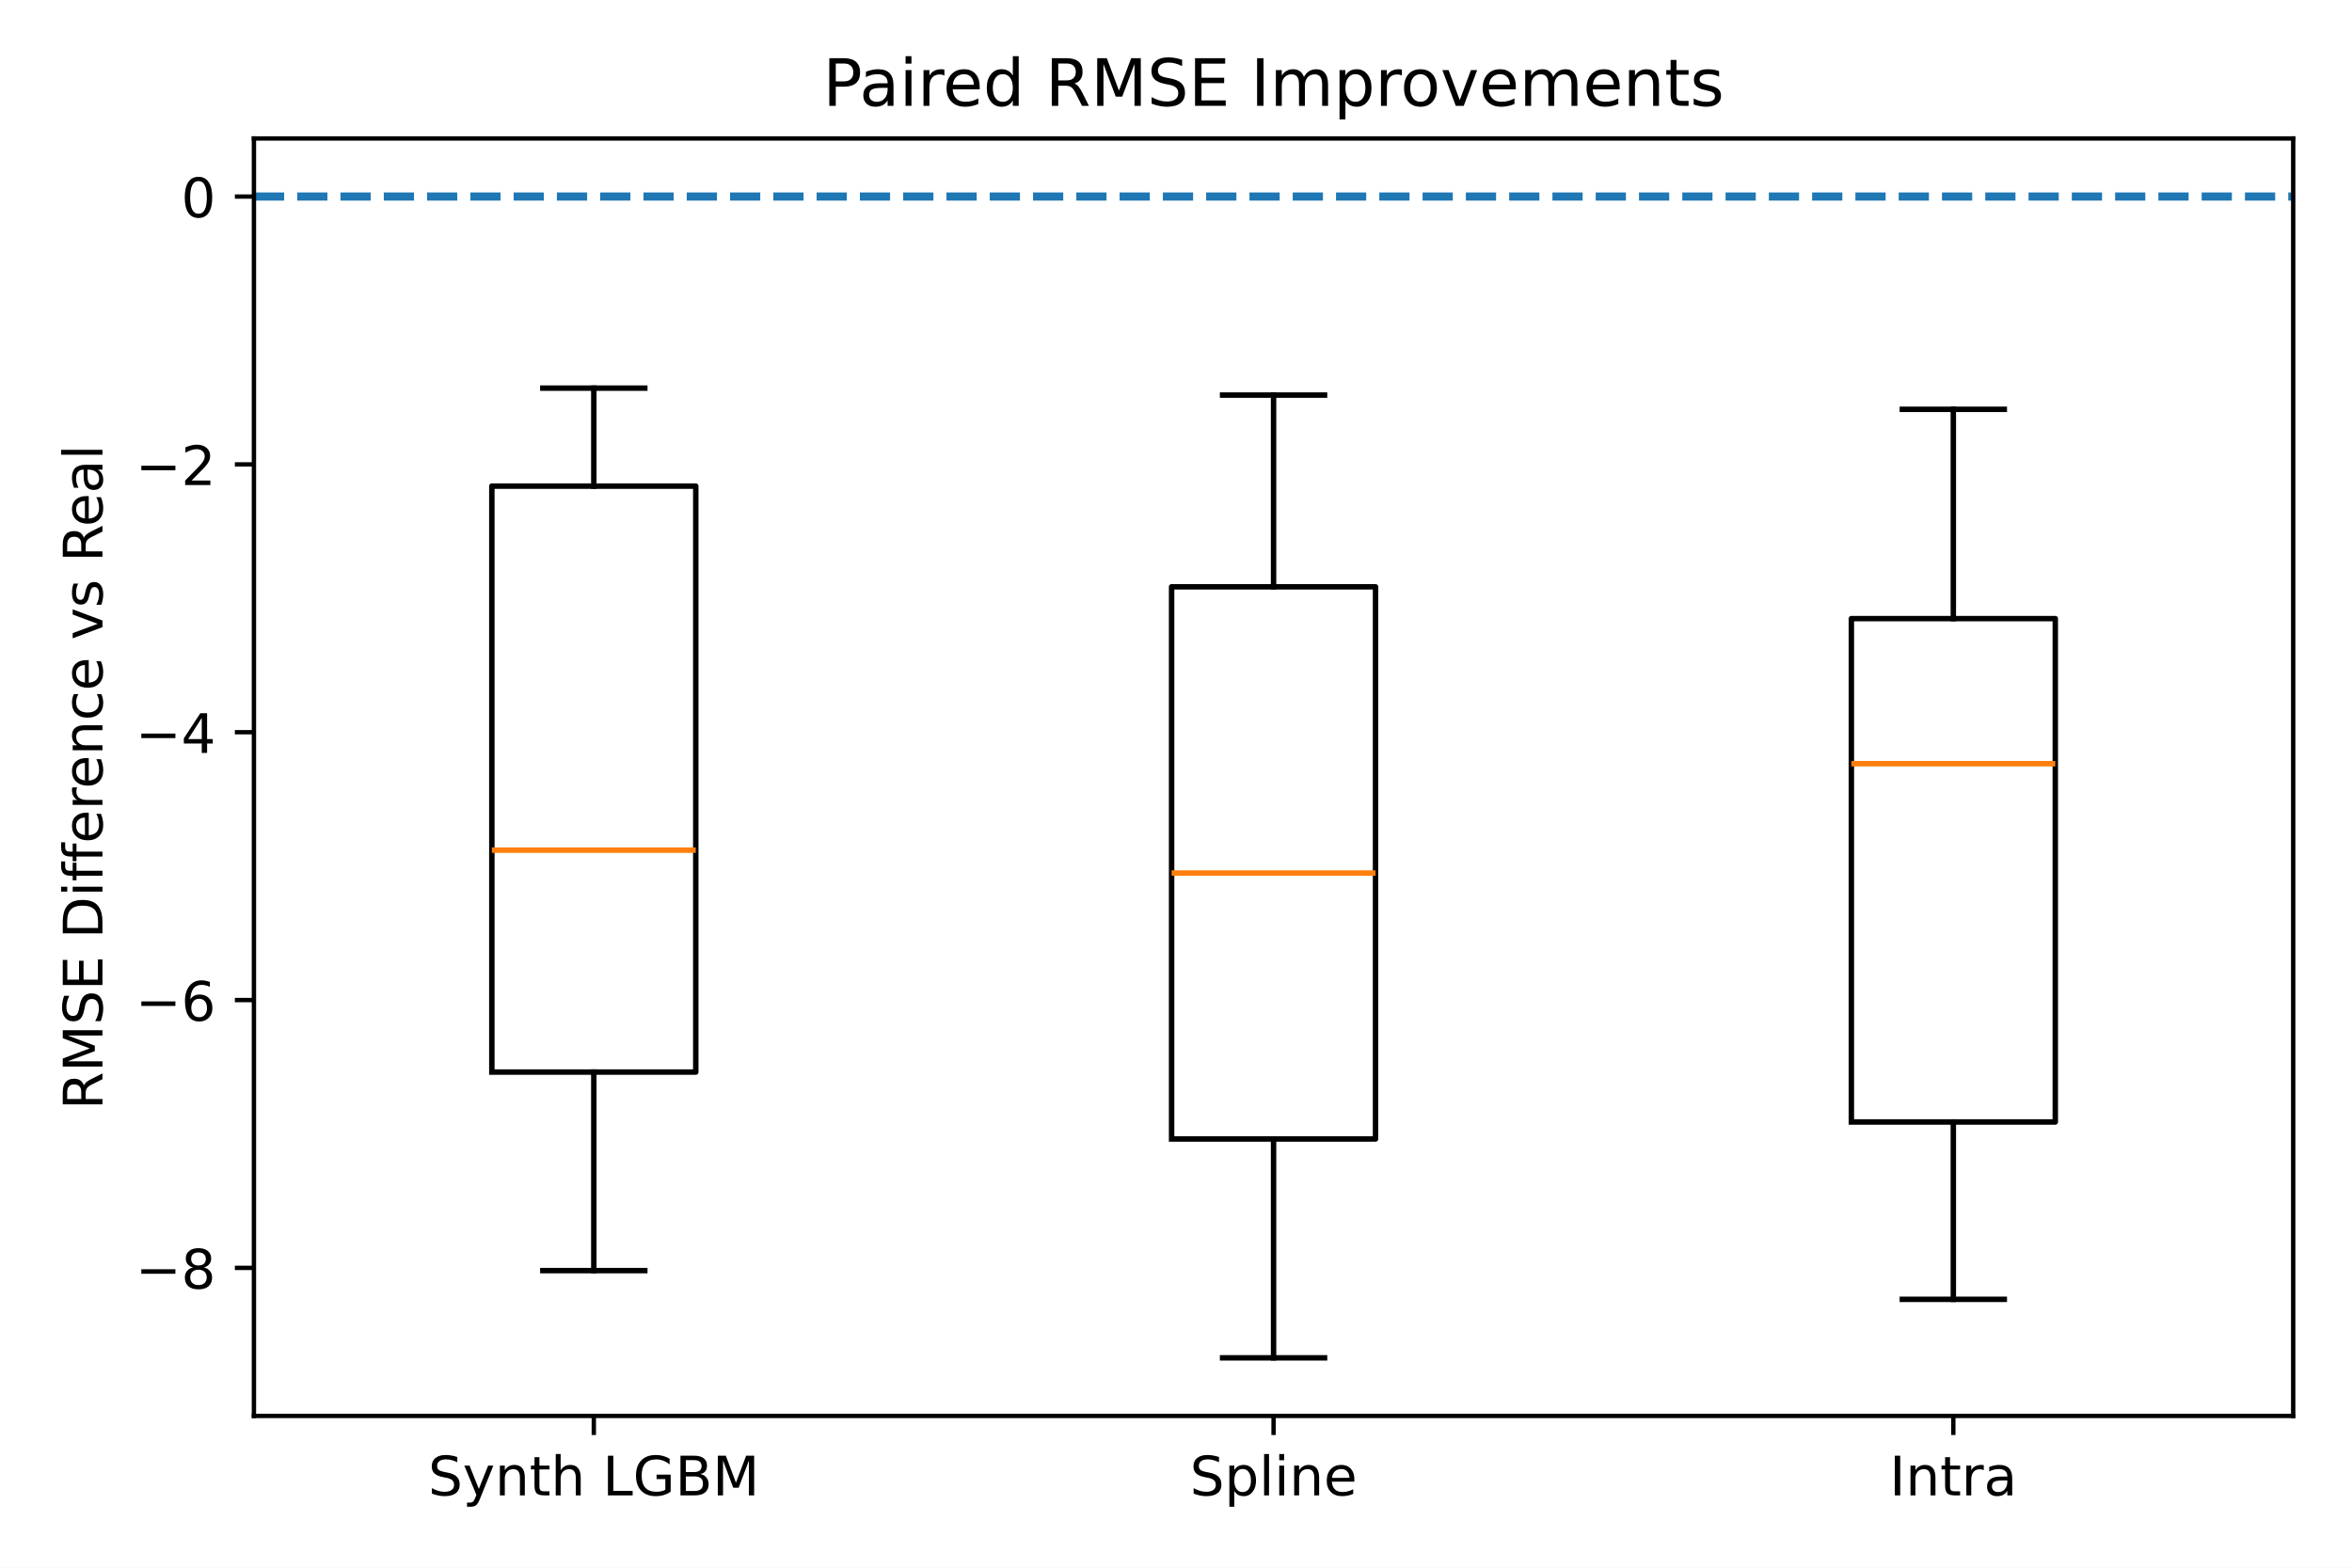
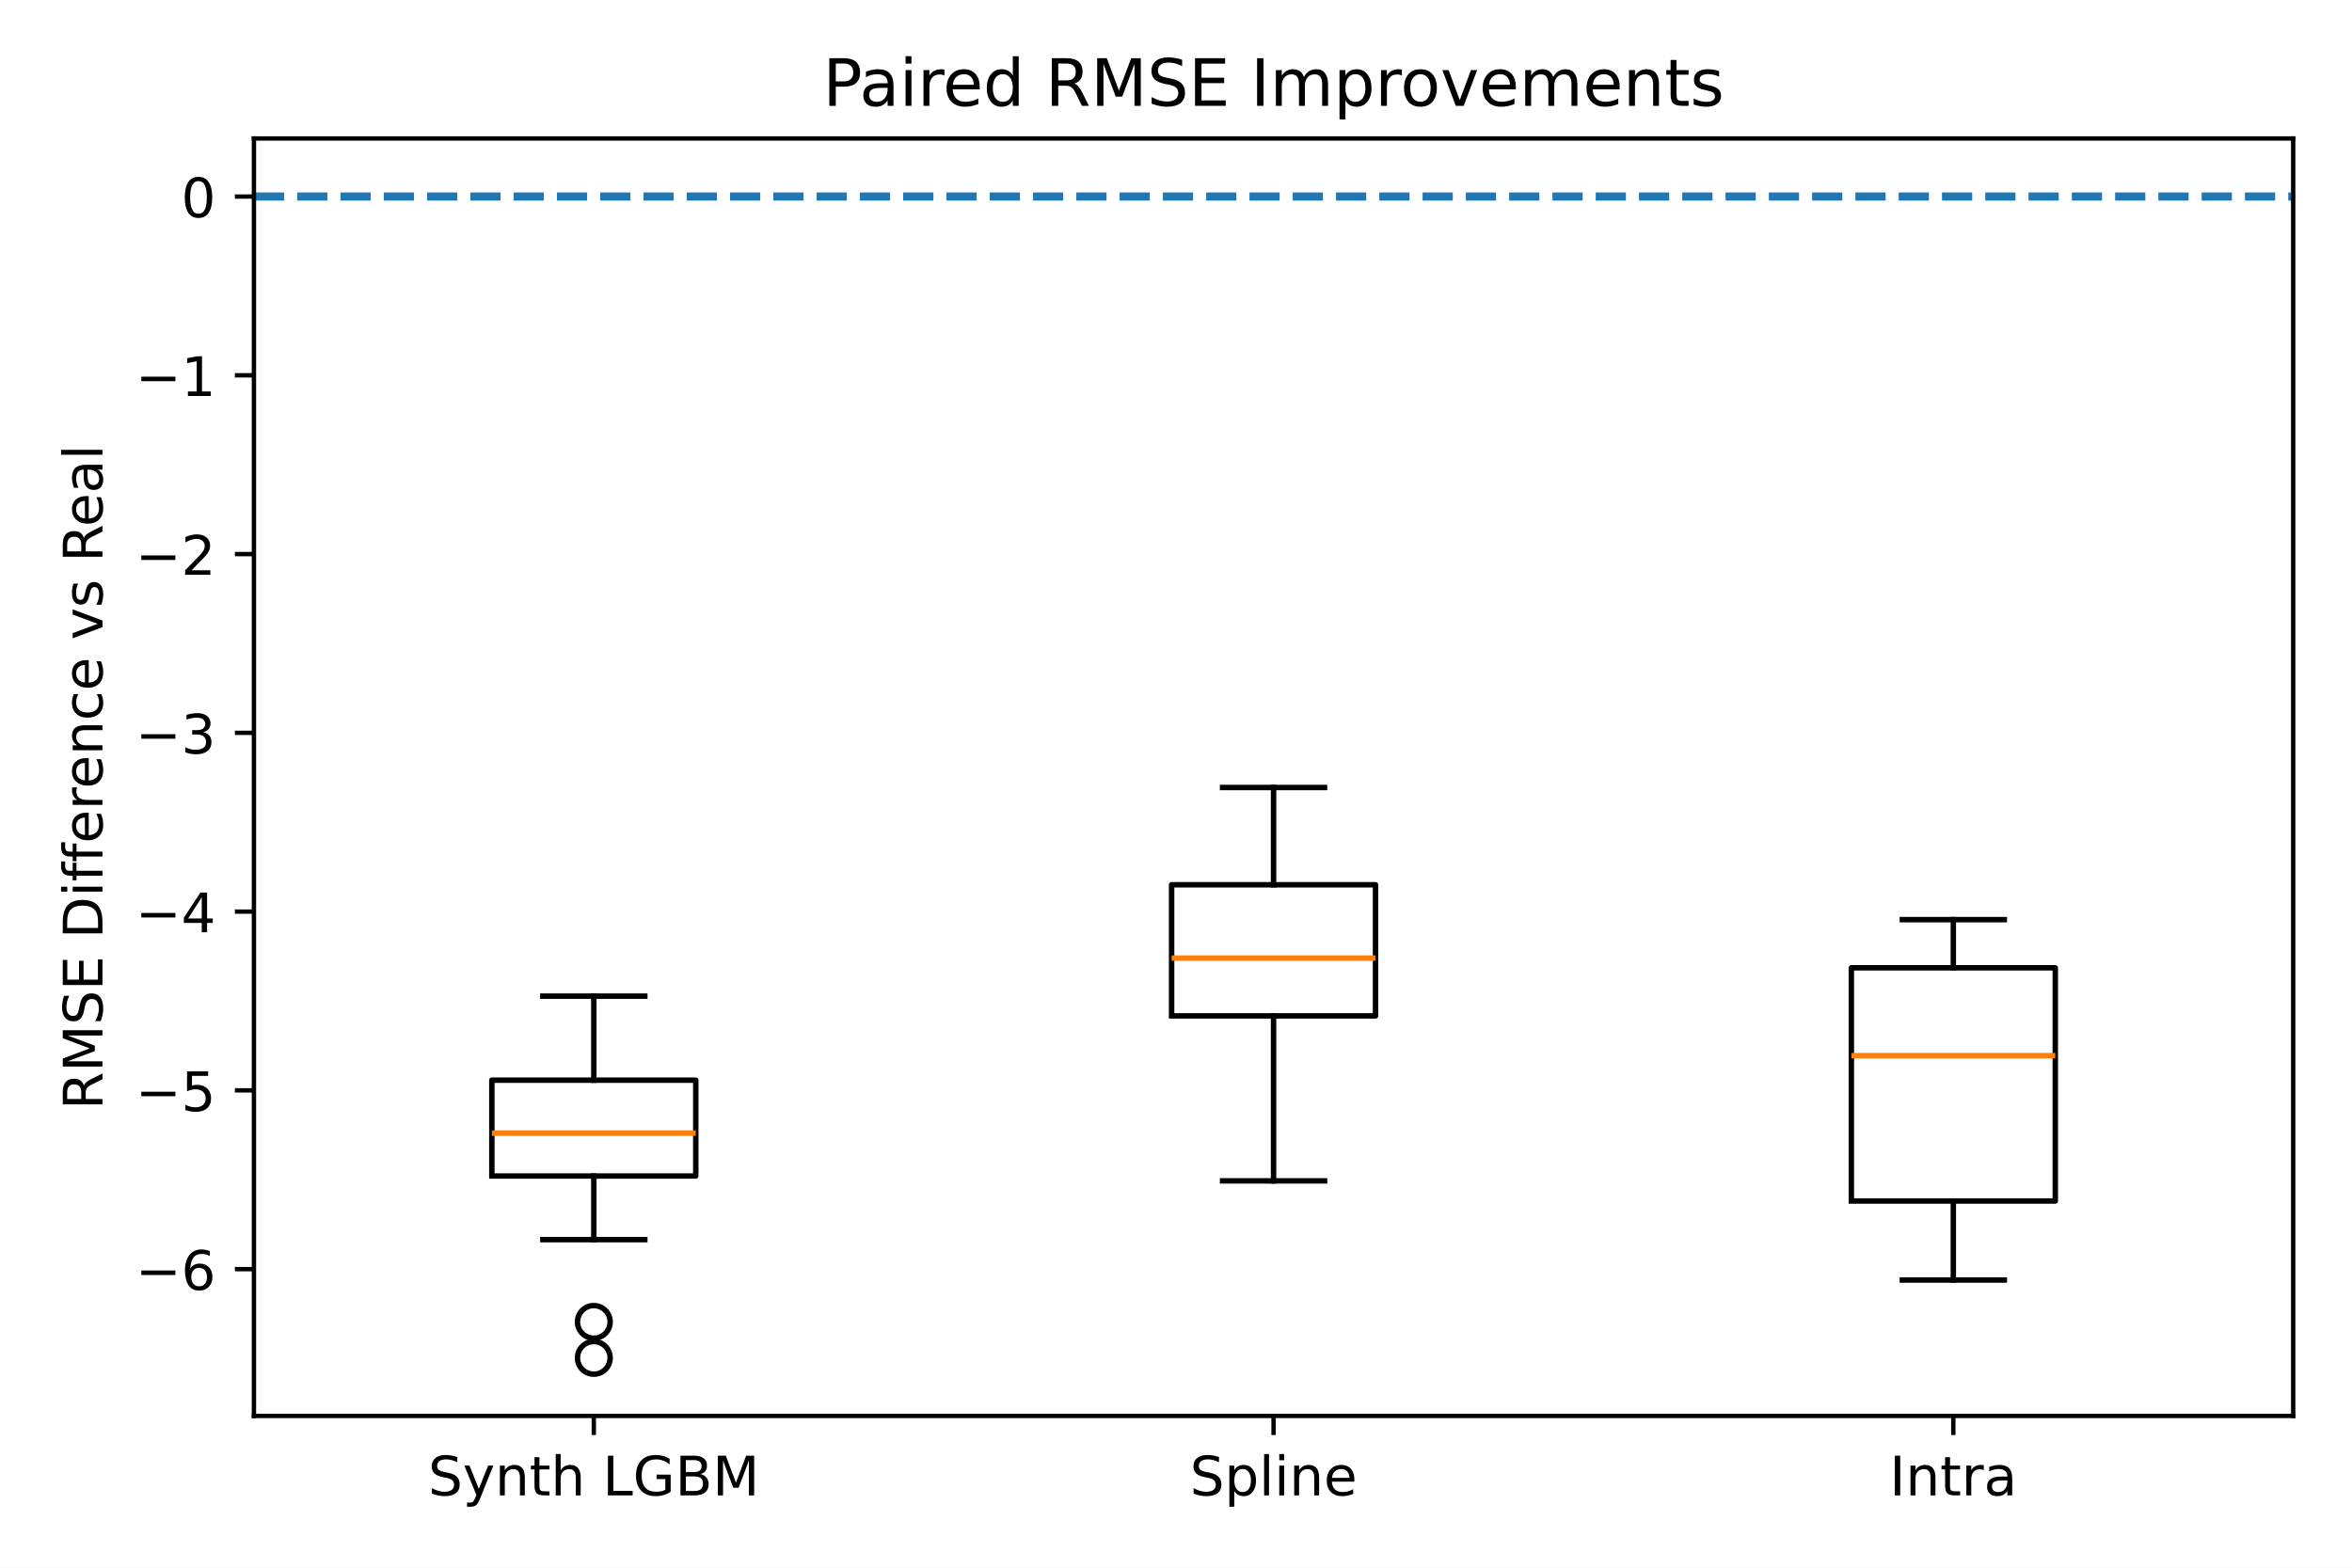
<svg xmlns="http://www.w3.org/2000/svg" xmlns:xlink="http://www.w3.org/1999/xlink" width="432pt" height="288pt" viewBox="0 0 432 288" version="1.1">
  <defs>
    <style type="text/css">*{stroke-linejoin: round; stroke-linecap: butt}</style>
  </defs>
  <g id="figure_1">
    <g id="patch_1">
      <path d="M 0 288  L 432 288  L 432 0  L 0 0  z " style="fill: #ffffff" />
    </g>
    <g id="axes_1">
      <g id="patch_2">
        <path d="M 46.64 260.12  L 421.2 260.12  L 421.2 25.44  L 46.64 25.44  z " style="fill: #ffffff" />
      </g>
      <g id="matplotlib.axis_1">
        <g id="xtick_1">
          <g id="line2d_1">
            <defs>
-               <path id="m80ff9feb3c" d="M 0 0  L 0 3.5  " style="stroke: #000000; stroke-width: 0.8" />
+               <path id="m3d4f09641b" d="M 0 0  L 0 3.5  " style="stroke: #000000; stroke-width: 0.8" />
            </defs>
            <g>
-               <use xlink:href="#m80ff9feb3c" x="109.067" y="260.12" style="stroke: #000000; stroke-width: 0.8" />
+               <use xlink:href="#m3d4f09641b" x="109.067" y="260.12" style="stroke: #000000; stroke-width: 0.8" />
            </g>
          </g>
          <g id="text_1">
            <g transform="translate(78.64167 274.7184) scale(0.1 -0.1)">
              <defs>
                <path id="DejaVuSans-53" d="M 3425 4513  L 3425 3897  Q 3066 4069 2747 4153  Q 2428 4238 2131 4238  Q 1616 4238 1336 4038  Q 1056 3838 1056 3469  Q 1056 3159 1242 3001  Q 1428 2844 1947 2747  L 2328 2669  Q 3034 2534 3370 2195  Q 3706 1856 3706 1288  Q 3706 609 3251 259  Q 2797 -91 1919 -91  Q 1588 -91 1214 -16  Q 841 59 441 206  L 441 856  Q 825 641 1194 531  Q 1563 422 1919 422  Q 2459 422 2753 634  Q 3047 847 3047 1241  Q 3047 1584 2836 1778  Q 2625 1972 2144 2069  L 1759 2144  Q 1053 2284 737 2584  Q 422 2884 422 3419  Q 422 4038 858 4394  Q 1294 4750 2059 4750  Q 2388 4750 2728 4690  Q 3069 4631 3425 4513  z " transform="scale(0.015625)" />
                <path id="DejaVuSans-79" d="M 2059 -325  Q 1816 -950 1584 -1140  Q 1353 -1331 966 -1331  L 506 -1331  L 506 -850  L 844 -850  Q 1081 -850 1212 -737  Q 1344 -625 1503 -206  L 1606 56  L 191 3500  L 800 3500  L 1894 763  L 2988 3500  L 3597 3500  L 2059 -325  z " transform="scale(0.015625)" />
                <path id="DejaVuSans-6e" d="M 3513 2113  L 3513 0  L 2938 0  L 2938 2094  Q 2938 2591 2744 2837  Q 2550 3084 2163 3084  Q 1697 3084 1428 2787  Q 1159 2491 1159 1978  L 1159 0  L 581 0  L 581 3500  L 1159 3500  L 1159 2956  Q 1366 3272 1645 3428  Q 1925 3584 2291 3584  Q 2894 3584 3203 3211  Q 3513 2838 3513 2113  z " transform="scale(0.015625)" />
                <path id="DejaVuSans-74" d="M 1172 4494  L 1172 3500  L 2356 3500  L 2356 3053  L 1172 3053  L 1172 1153  Q 1172 725 1289 603  Q 1406 481 1766 481  L 2356 481  L 2356 0  L 1766 0  Q 1100 0 847 248  Q 594 497 594 1153  L 594 3053  L 172 3053  L 172 3500  L 594 3500  L 594 4494  L 1172 4494  z " transform="scale(0.015625)" />
                <path id="DejaVuSans-68" d="M 3513 2113  L 3513 0  L 2938 0  L 2938 2094  Q 2938 2591 2744 2837  Q 2550 3084 2163 3084  Q 1697 3084 1428 2787  Q 1159 2491 1159 1978  L 1159 0  L 581 0  L 581 4863  L 1159 4863  L 1159 2956  Q 1366 3272 1645 3428  Q 1925 3584 2291 3584  Q 2894 3584 3203 3211  Q 3513 2838 3513 2113  z " transform="scale(0.015625)" />
                <path id="DejaVuSans-20" transform="scale(0.015625)" />
                <path id="DejaVuSans-4c" d="M 628 4666  L 1259 4666  L 1259 531  L 3531 531  L 3531 0  L 628 0  L 628 4666  z " transform="scale(0.015625)" />
                <path id="DejaVuSans-47" d="M 3809 666  L 3809 1919  L 2778 1919  L 2778 2438  L 4434 2438  L 4434 434  Q 4069 175 3628 42  Q 3188 -91 2688 -91  Q 1594 -91 976 548  Q 359 1188 359 2328  Q 359 3472 976 4111  Q 1594 4750 2688 4750  Q 3144 4750 3555 4637  Q 3966 4525 4313 4306  L 4313 3634  Q 3963 3931 3569 4081  Q 3175 4231 2741 4231  Q 1884 4231 1454 3753  Q 1025 3275 1025 2328  Q 1025 1384 1454 906  Q 1884 428 2741 428  Q 3075 428 3337 486  Q 3600 544 3809 666  z " transform="scale(0.015625)" />
                <path id="DejaVuSans-42" d="M 1259 2228  L 1259 519  L 2272 519  Q 2781 519 3026 730  Q 3272 941 3272 1375  Q 3272 1813 3026 2020  Q 2781 2228 2272 2228  L 1259 2228  z M 1259 4147  L 1259 2741  L 2194 2741  Q 2656 2741 2882 2914  Q 3109 3088 3109 3444  Q 3109 3797 2882 3972  Q 2656 4147 2194 4147  L 1259 4147  z M 628 4666  L 2241 4666  Q 2963 4666 3353 4366  Q 3744 4066 3744 3513  Q 3744 3084 3544 2831  Q 3344 2578 2956 2516  Q 3422 2416 3680 2098  Q 3938 1781 3938 1306  Q 3938 681 3513 340  Q 3088 0 2303 0  L 628 0  L 628 4666  z " transform="scale(0.015625)" />
                <path id="DejaVuSans-4d" d="M 628 4666  L 1569 4666  L 2759 1491  L 3956 4666  L 4897 4666  L 4897 0  L 4281 0  L 4281 4097  L 3078 897  L 2444 897  L 1241 4097  L 1241 0  L 628 0  L 628 4666  z " transform="scale(0.015625)" />
              </defs>
              <use xlink:href="#DejaVuSans-53" />
              <use xlink:href="#DejaVuSans-79" transform="translate(63.47656 0)" />
              <use xlink:href="#DejaVuSans-6e" transform="translate(122.6562 0)" />
              <use xlink:href="#DejaVuSans-74" transform="translate(186.0352 0)" />
              <use xlink:href="#DejaVuSans-68" transform="translate(225.2441 0)" />
              <use xlink:href="#DejaVuSans-20" transform="translate(288.623 0)" />
              <use xlink:href="#DejaVuSans-4c" transform="translate(320.4102 0)" />
              <use xlink:href="#DejaVuSans-47" transform="translate(376.123 0)" />
              <use xlink:href="#DejaVuSans-42" transform="translate(453.6133 0)" />
              <use xlink:href="#DejaVuSans-4d" transform="translate(522.2168 0)" />
            </g>
          </g>
        </g>
        <g id="xtick_2">
          <g id="line2d_2">
            <g>
-               <use xlink:href="#m80ff9feb3c" x="233.92" y="260.12" style="stroke: #000000; stroke-width: 0.8" />
+               <use xlink:href="#m3d4f09641b" x="233.92" y="260.12" style="stroke: #000000; stroke-width: 0.8" />
            </g>
          </g>
          <g id="text_2">
            <g transform="translate(218.5481 274.7184) scale(0.1 -0.1)">
              <defs>
                <path id="DejaVuSans-70" d="M 1159 525  L 1159 -1331  L 581 -1331  L 581 3500  L 1159 3500  L 1159 2969  Q 1341 3281 1617 3432  Q 1894 3584 2278 3584  Q 2916 3584 3314 3078  Q 3713 2572 3713 1747  Q 3713 922 3314 415  Q 2916 -91 2278 -91  Q 1894 -91 1617 61  Q 1341 213 1159 525  z M 3116 1747  Q 3116 2381 2855 2742  Q 2594 3103 2138 3103  Q 1681 3103 1420 2742  Q 1159 2381 1159 1747  Q 1159 1113 1420 752  Q 1681 391 2138 391  Q 2594 391 2855 752  Q 3116 1113 3116 1747  z " transform="scale(0.015625)" />
                <path id="DejaVuSans-6c" d="M 603 4863  L 1178 4863  L 1178 0  L 603 0  L 603 4863  z " transform="scale(0.015625)" />
                <path id="DejaVuSans-69" d="M 603 3500  L 1178 3500  L 1178 0  L 603 0  L 603 3500  z M 603 4863  L 1178 4863  L 1178 4134  L 603 4134  L 603 4863  z " transform="scale(0.015625)" />
                <path id="DejaVuSans-65" d="M 3597 1894  L 3597 1613  L 953 1613  Q 991 1019 1311 708  Q 1631 397 2203 397  Q 2534 397 2845 478  Q 3156 559 3463 722  L 3463 178  Q 3153 47 2828 -22  Q 2503 -91 2169 -91  Q 1331 -91 842 396  Q 353 884 353 1716  Q 353 2575 817 3079  Q 1281 3584 2069 3584  Q 2775 3584 3186 3129  Q 3597 2675 3597 1894  z M 3022 2063  Q 3016 2534 2758 2815  Q 2500 3097 2075 3097  Q 1594 3097 1305 2825  Q 1016 2553 972 2059  L 3022 2063  z " transform="scale(0.015625)" />
              </defs>
              <use xlink:href="#DejaVuSans-53" />
              <use xlink:href="#DejaVuSans-70" transform="translate(63.47656 0)" />
              <use xlink:href="#DejaVuSans-6c" transform="translate(126.9531 0)" />
              <use xlink:href="#DejaVuSans-69" transform="translate(154.7363 0)" />
              <use xlink:href="#DejaVuSans-6e" transform="translate(182.5195 0)" />
              <use xlink:href="#DejaVuSans-65" transform="translate(245.8984 0)" />
            </g>
          </g>
        </g>
        <g id="xtick_3">
          <g id="line2d_3">
            <g>
-               <use xlink:href="#m80ff9feb3c" x="358.773" y="260.12" style="stroke: #000000; stroke-width: 0.8" />
+               <use xlink:href="#m3d4f09641b" x="358.773" y="260.12" style="stroke: #000000; stroke-width: 0.8" />
            </g>
          </g>
          <g id="text_3">
            <g transform="translate(347.0499 274.7184) scale(0.1 -0.1)">
              <defs>
                <path id="DejaVuSans-49" d="M 628 4666  L 1259 4666  L 1259 0  L 628 0  L 628 4666  z " transform="scale(0.015625)" />
                <path id="DejaVuSans-72" d="M 2631 2963  Q 2534 3019 2420 3045  Q 2306 3072 2169 3072  Q 1681 3072 1420 2755  Q 1159 2438 1159 1844  L 1159 0  L 581 0  L 581 3500  L 1159 3500  L 1159 2956  Q 1341 3275 1631 3429  Q 1922 3584 2338 3584  Q 2397 3584 2469 3576  Q 2541 3569 2628 3553  L 2631 2963  z " transform="scale(0.015625)" />
                <path id="DejaVuSans-61" d="M 2194 1759  Q 1497 1759 1228 1600  Q 959 1441 959 1056  Q 959 750 1161 570  Q 1363 391 1709 391  Q 2188 391 2477 730  Q 2766 1069 2766 1631  L 2766 1759  L 2194 1759  z M 3341 1997  L 3341 0  L 2766 0  L 2766 531  Q 2569 213 2275 61  Q 1981 -91 1556 -91  Q 1019 -91 701 211  Q 384 513 384 1019  Q 384 1609 779 1909  Q 1175 2209 1959 2209  L 2766 2209  L 2766 2266  Q 2766 2663 2505 2880  Q 2244 3097 1772 3097  Q 1472 3097 1187 3025  Q 903 2953 641 2809  L 641 3341  Q 956 3463 1253 3523  Q 1550 3584 1831 3584  Q 2591 3584 2966 3190  Q 3341 2797 3341 1997  z " transform="scale(0.015625)" />
              </defs>
              <use xlink:href="#DejaVuSans-49" />
              <use xlink:href="#DejaVuSans-6e" transform="translate(29.49219 0)" />
              <use xlink:href="#DejaVuSans-74" transform="translate(92.87109 0)" />
              <use xlink:href="#DejaVuSans-72" transform="translate(132.0801 0)" />
              <use xlink:href="#DejaVuSans-61" transform="translate(173.1934 0)" />
            </g>
          </g>
        </g>
      </g>
      <g id="matplotlib.axis_2">
        <g id="ytick_1">
          <g id="line2d_4">
            <defs>
-               <path id="m9ca8ed4f38" d="M 0 0  L -3.5 0  " style="stroke: #000000; stroke-width: 0.8" />
+               <path id="mfa5d680ba8" d="M 0 0  L -3.5 0  " style="stroke: #000000; stroke-width: 0.8" />
            </defs>
            <g>
-               <use xlink:href="#m9ca8ed4f38" x="46.64" y="232.925" style="stroke: #000000; stroke-width: 0.8" />
+               <use xlink:href="#mfa5d680ba8" x="46.64" y="233.153" style="stroke: #000000; stroke-width: 0.8" />
            </g>
          </g>
          <g id="text_4">
-             <g transform="translate(24.89781 236.7239) scale(0.1 -0.1)">
+             <g transform="translate(24.89781 236.9521) scale(0.1 -0.1)">
              <defs>
                <path id="DejaVuSans-2212" d="M 678 2272  L 4684 2272  L 4684 1741  L 678 1741  L 678 2272  z " transform="scale(0.015625)" />
-                 <path id="DejaVuSans-38" d="M 2034 2216  Q 1584 2216 1326 1975  Q 1069 1734 1069 1313  Q 1069 891 1326 650  Q 1584 409 2034 409  Q 2484 409 2743 651  Q 3003 894 3003 1313  Q 3003 1734 2745 1975  Q 2488 2216 2034 2216  z M 1403 2484  Q 997 2584 770 2862  Q 544 3141 544 3541  Q 544 4100 942 4425  Q 1341 4750 2034 4750  Q 2731 4750 3128 4425  Q 3525 4100 3525 3541  Q 3525 3141 3298 2862  Q 3072 2584 2669 2484  Q 3125 2378 3379 2068  Q 3634 1759 3634 1313  Q 3634 634 3220 271  Q 2806 -91 2034 -91  Q 1263 -91 848 271  Q 434 634 434 1313  Q 434 1759 690 2068  Q 947 2378 1403 2484  z M 1172 3481  Q 1172 3119 1398 2916  Q 1625 2713 2034 2713  Q 2441 2713 2670 2916  Q 2900 3119 2900 3481  Q 2900 3844 2670 4047  Q 2441 4250 2034 4250  Q 1625 4250 1398 4047  Q 1172 3844 1172 3481  z " transform="scale(0.015625)" />
-               </defs>
-               <use xlink:href="#DejaVuSans-2212" />
-               <use xlink:href="#DejaVuSans-38" transform="translate(83.78906 0)" />
+                 <path id="DejaVuSans-36" d="M 2113 2584  Q 1688 2584 1439 2293  Q 1191 2003 1191 1497  Q 1191 994 1439 701  Q 1688 409 2113 409  Q 2538 409 2786 701  Q 3034 994 3034 1497  Q 3034 2003 2786 2293  Q 2538 2584 2113 2584  z M 3366 4563  L 3366 3988  Q 3128 4100 2886 4159  Q 2644 4219 2406 4219  Q 1781 4219 1451 3797  Q 1122 3375 1075 2522  Q 1259 2794 1537 2939  Q 1816 3084 2150 3084  Q 2853 3084 3261 2657  Q 3669 2231 3669 1497  Q 3669 778 3244 343  Q 2819 -91 2113 -91  Q 1303 -91 875 529  Q 447 1150 447 2328  Q 447 3434 972 4092  Q 1497 4750 2381 4750  Q 2619 4750 2861 4703  Q 3103 4656 3366 4563  z " transform="scale(0.015625)" />
+               </defs>
+               <use xlink:href="#DejaVuSans-2212" />
+               <use xlink:href="#DejaVuSans-36" transform="translate(83.78906 0)" />
            </g>
          </g>
        </g>
        <g id="ytick_2">
          <g id="line2d_5">
            <g>
-               <use xlink:href="#m9ca8ed4f38" x="46.64" y="183.72" style="stroke: #000000; stroke-width: 0.8" />
+               <use xlink:href="#mfa5d680ba8" x="46.64" y="200.312" style="stroke: #000000; stroke-width: 0.8" />
            </g>
          </g>
          <g id="text_5">
-             <g transform="translate(24.89781 187.5196) scale(0.1 -0.1)">
-               <defs>
-                 <path id="DejaVuSans-36" d="M 2113 2584  Q 1688 2584 1439 2293  Q 1191 2003 1191 1497  Q 1191 994 1439 701  Q 1688 409 2113 409  Q 2538 409 2786 701  Q 3034 994 3034 1497  Q 3034 2003 2786 2293  Q 2538 2584 2113 2584  z M 3366 4563  L 3366 3988  Q 3128 4100 2886 4159  Q 2644 4219 2406 4219  Q 1781 4219 1451 3797  Q 1122 3375 1075 2522  Q 1259 2794 1537 2939  Q 1816 3084 2150 3084  Q 2853 3084 3261 2657  Q 3669 2231 3669 1497  Q 3669 778 3244 343  Q 2819 -91 2113 -91  Q 1303 -91 875 529  Q 447 1150 447 2328  Q 447 3434 972 4092  Q 1497 4750 2381 4750  Q 2619 4750 2861 4703  Q 3103 4656 3366 4563  z " transform="scale(0.015625)" />
-               </defs>
-               <use xlink:href="#DejaVuSans-2212" />
-               <use xlink:href="#DejaVuSans-36" transform="translate(83.78906 0)" />
+             <g transform="translate(24.89781 204.1112) scale(0.1 -0.1)">
+               <defs>
+                 <path id="DejaVuSans-35" d="M 691 4666  L 3169 4666  L 3169 4134  L 1269 4134  L 1269 2991  Q 1406 3038 1543 3061  Q 1681 3084 1819 3084  Q 2600 3084 3056 2656  Q 3513 2228 3513 1497  Q 3513 744 3044 326  Q 2575 -91 1722 -91  Q 1428 -91 1123 -41  Q 819 9 494 109  L 494 744  Q 775 591 1075 516  Q 1375 441 1709 441  Q 2250 441 2565 725  Q 2881 1009 2881 1497  Q 2881 1984 2565 2268  Q 2250 2553 1709 2553  Q 1456 2553 1204 2497  Q 953 2441 691 2322  L 691 4666  z " transform="scale(0.015625)" />
+               </defs>
+               <use xlink:href="#DejaVuSans-2212" />
+               <use xlink:href="#DejaVuSans-35" transform="translate(83.78906 0)" />
            </g>
          </g>
        </g>
        <g id="ytick_3">
          <g id="line2d_6">
            <g>
-               <use xlink:href="#m9ca8ed4f38" x="46.64" y="134.516" style="stroke: #000000; stroke-width: 0.8" />
+               <use xlink:href="#mfa5d680ba8" x="46.64" y="167.471" style="stroke: #000000; stroke-width: 0.8" />
            </g>
          </g>
          <g id="text_6">
-             <g transform="translate(24.89781 138.3152) scale(0.1 -0.1)">
+             <g transform="translate(24.89781 171.2703) scale(0.1 -0.1)">
              <defs>
                <path id="DejaVuSans-34" d="M 2419 4116  L 825 1625  L 2419 1625  L 2419 4116  z M 2253 4666  L 3047 4666  L 3047 1625  L 3713 1625  L 3713 1100  L 3047 1100  L 3047 0  L 2419 0  L 2419 1100  L 313 1100  L 313 1709  L 2253 4666  z " transform="scale(0.015625)" />
              </defs>
              <use xlink:href="#DejaVuSans-2212" />
              <use xlink:href="#DejaVuSans-34" transform="translate(83.78906 0)" />
            </g>
          </g>
        </g>
        <g id="ytick_4">
          <g id="line2d_7">
            <g>
-               <use xlink:href="#m9ca8ed4f38" x="46.64" y="85.312" style="stroke: #000000; stroke-width: 0.8" />
+               <use xlink:href="#mfa5d680ba8" x="46.64" y="134.63" style="stroke: #000000; stroke-width: 0.8" />
            </g>
          </g>
          <g id="text_7">
-             <g transform="translate(24.89781 89.11085) scale(0.1 -0.1)">
-               <defs>
-                 <path id="DejaVuSans-32" d="M 1228 531  L 3431 531  L 3431 0  L 469 0  L 469 531  Q 828 903 1448 1529  Q 2069 2156 2228 2338  Q 2531 2678 2651 2914  Q 2772 3150 2772 3378  Q 2772 3750 2511 3984  Q 2250 4219 1831 4219  Q 1534 4219 1204 4116  Q 875 4013 500 3803  L 500 4441  Q 881 4594 1212 4672  Q 1544 4750 1819 4750  Q 2544 4750 2975 4387  Q 3406 4025 3406 3419  Q 3406 3131 3298 2873  Q 3191 2616 2906 2266  Q 2828 2175 2409 1742  Q 1991 1309 1228 531  z " transform="scale(0.015625)" />
-               </defs>
-               <use xlink:href="#DejaVuSans-2212" />
-               <use xlink:href="#DejaVuSans-32" transform="translate(83.78906 0)" />
+             <g transform="translate(24.89781 138.4293) scale(0.1 -0.1)">
+               <defs>
+                 <path id="DejaVuSans-33" d="M 2597 2516  Q 3050 2419 3304 2112  Q 3559 1806 3559 1356  Q 3559 666 3084 287  Q 2609 -91 1734 -91  Q 1441 -91 1130 -33  Q 819 25 488 141  L 488 750  Q 750 597 1062 519  Q 1375 441 1716 441  Q 2309 441 2620 675  Q 2931 909 2931 1356  Q 2931 1769 2642 2001  Q 2353 2234 1838 2234  L 1294 2234  L 1294 2753  L 1863 2753  Q 2328 2753 2575 2939  Q 2822 3125 2822 3475  Q 2822 3834 2567 4026  Q 2313 4219 1838 4219  Q 1578 4219 1281 4162  Q 984 4106 628 3988  L 628 4550  Q 988 4650 1302 4700  Q 1616 4750 1894 4750  Q 2613 4750 3031 4423  Q 3450 4097 3450 3541  Q 3450 3153 3228 2886  Q 3006 2619 2597 2516  z " transform="scale(0.015625)" />
+               </defs>
+               <use xlink:href="#DejaVuSans-2212" />
+               <use xlink:href="#DejaVuSans-33" transform="translate(83.78906 0)" />
            </g>
          </g>
        </g>
        <g id="ytick_5">
          <g id="line2d_8">
            <g>
-               <use xlink:href="#m9ca8ed4f38" x="46.64" y="36.107" style="stroke: #000000; stroke-width: 0.8" />
+               <use xlink:href="#mfa5d680ba8" x="46.64" y="101.789" style="stroke: #000000; stroke-width: 0.8" />
            </g>
          </g>
          <g id="text_8">
+             <g transform="translate(24.89781 105.5884) scale(0.1 -0.1)">
+               <defs>
+                 <path id="DejaVuSans-32" d="M 1228 531  L 3431 531  L 3431 0  L 469 0  L 469 531  Q 828 903 1448 1529  Q 2069 2156 2228 2338  Q 2531 2678 2651 2914  Q 2772 3150 2772 3378  Q 2772 3750 2511 3984  Q 2250 4219 1831 4219  Q 1534 4219 1204 4116  Q 875 4013 500 3803  L 500 4441  Q 881 4594 1212 4672  Q 1544 4750 1819 4750  Q 2544 4750 2975 4387  Q 3406 4025 3406 3419  Q 3406 3131 3298 2873  Q 3191 2616 2906 2266  Q 2828 2175 2409 1742  Q 1991 1309 1228 531  z " transform="scale(0.015625)" />
+               </defs>
+               <use xlink:href="#DejaVuSans-2212" />
+               <use xlink:href="#DejaVuSans-32" transform="translate(83.78906 0)" />
+             </g>
+           </g>
+         </g>
+         <g id="ytick_6">
+           <g id="line2d_9">
+             <g>
+               <use xlink:href="#mfa5d680ba8" x="46.64" y="68.948" style="stroke: #000000; stroke-width: 0.8" />
+             </g>
+           </g>
+           <g id="text_9">
+             <g transform="translate(24.89781 72.74743) scale(0.1 -0.1)">
+               <defs>
+                 <path id="DejaVuSans-31" d="M 794 531  L 1825 531  L 1825 4091  L 703 3866  L 703 4441  L 1819 4666  L 2450 4666  L 2450 531  L 3481 531  L 3481 0  L 794 0  L 794 531  z " transform="scale(0.015625)" />
+               </defs>
+               <use xlink:href="#DejaVuSans-2212" />
+               <use xlink:href="#DejaVuSans-31" transform="translate(83.78906 0)" />
+             </g>
+           </g>
+         </g>
+         <g id="ytick_7">
+           <g id="line2d_10">
+             <g>
+               <use xlink:href="#mfa5d680ba8" x="46.64" y="36.107" style="stroke: #000000; stroke-width: 0.8" />
+             </g>
+           </g>
+           <g id="text_10">
            <g transform="translate(33.2775 39.90649) scale(0.1 -0.1)">
              <defs>
                <path id="DejaVuSans-30" d="M 2034 4250  Q 1547 4250 1301 3770  Q 1056 3291 1056 2328  Q 1056 1369 1301 889  Q 1547 409 2034 409  Q 2525 409 2770 889  Q 3016 1369 3016 2328  Q 3016 3291 2770 3770  Q 2525 4250 2034 4250  z M 2034 4750  Q 2819 4750 3233 4129  Q 3647 3509 3647 2328  Q 3647 1150 3233 529  Q 2819 -91 2034 -91  Q 1250 -91 836 529  Q 422 1150 422 2328  Q 422 3509 836 4129  Q 1250 4750 2034 4750  z " transform="scale(0.015625)" />
              </defs>
              <use xlink:href="#DejaVuSans-30" />
            </g>
          </g>
        </g>
-         <g id="text_9">
+         <g id="text_11">
          <g transform="translate(18.81812 203.862) rotate(-90) scale(0.1 -0.1)">
            <defs>
              <path id="DejaVuSans-52" d="M 2841 2188  Q 3044 2119 3236 1894  Q 3428 1669 3622 1275  L 4263 0  L 3584 0  L 2988 1197  Q 2756 1666 2539 1819  Q 2322 1972 1947 1972  L 1259 1972  L 1259 0  L 628 0  L 628 4666  L 2053 4666  Q 2853 4666 3247 4331  Q 3641 3997 3641 3322  Q 3641 2881 3436 2590  Q 3231 2300 2841 2188  z M 1259 4147  L 1259 2491  L 2053 2491  Q 2509 2491 2742 2702  Q 2975 2913 2975 3322  Q 2975 3731 2742 3939  Q 2509 4147 2053 4147  L 1259 4147  z " transform="scale(0.015625)" />
              <path id="DejaVuSans-45" d="M 628 4666  L 3578 4666  L 3578 4134  L 1259 4134  L 1259 2753  L 3481 2753  L 3481 2222  L 1259 2222  L 1259 531  L 3634 531  L 3634 0  L 628 0  L 628 4666  z " transform="scale(0.015625)" />
              <path id="DejaVuSans-44" d="M 1259 4147  L 1259 519  L 2022 519  Q 2988 519 3436 956  Q 3884 1394 3884 2338  Q 3884 3275 3436 3711  Q 2988 4147 2022 4147  L 1259 4147  z M 628 4666  L 1925 4666  Q 3281 4666 3915 4102  Q 4550 3538 4550 2338  Q 4550 1131 3912 565  Q 3275 0 1925 0  L 628 0  L 628 4666  z " transform="scale(0.015625)" />
              <path id="DejaVuSans-66" d="M 2375 4863  L 2375 4384  L 1825 4384  Q 1516 4384 1395 4259  Q 1275 4134 1275 3809  L 1275 3500  L 2222 3500  L 2222 3053  L 1275 3053  L 1275 0  L 697 0  L 697 3053  L 147 3053  L 147 3500  L 697 3500  L 697 3744  Q 697 4328 969 4595  Q 1241 4863 1831 4863  L 2375 4863  z " transform="scale(0.015625)" />
              <path id="DejaVuSans-63" d="M 3122 3366  L 3122 2828  Q 2878 2963 2633 3030  Q 2388 3097 2138 3097  Q 1578 3097 1268 2742  Q 959 2388 959 1747  Q 959 1106 1268 751  Q 1578 397 2138 397  Q 2388 397 2633 464  Q 2878 531 3122 666  L 3122 134  Q 2881 22 2623 -34  Q 2366 -91 2075 -91  Q 1284 -91 818 406  Q 353 903 353 1747  Q 353 2603 823 3093  Q 1294 3584 2113 3584  Q 2378 3584 2631 3529  Q 2884 3475 3122 3366  z " transform="scale(0.015625)" />
              <path id="DejaVuSans-76" d="M 191 3500  L 800 3500  L 1894 563  L 2988 3500  L 3597 3500  L 2284 0  L 1503 0  L 191 3500  z " transform="scale(0.015625)" />
              <path id="DejaVuSans-73" d="M 2834 3397  L 2834 2853  Q 2591 2978 2328 3040  Q 2066 3103 1784 3103  Q 1356 3103 1142 2972  Q 928 2841 928 2578  Q 928 2378 1081 2264  Q 1234 2150 1697 2047  L 1894 2003  Q 2506 1872 2764 1633  Q 3022 1394 3022 966  Q 3022 478 2636 193  Q 2250 -91 1575 -91  Q 1294 -91 989 -36  Q 684 19 347 128  L 347 722  Q 666 556 975 473  Q 1284 391 1588 391  Q 1994 391 2212 530  Q 2431 669 2431 922  Q 2431 1156 2273 1281  Q 2116 1406 1581 1522  L 1381 1569  Q 847 1681 609 1914  Q 372 2147 372 2553  Q 372 3047 722 3315  Q 1072 3584 1716 3584  Q 2034 3584 2315 3537  Q 2597 3491 2834 3397  z " transform="scale(0.015625)" />
            </defs>
            <use xlink:href="#DejaVuSans-52" />
            <use xlink:href="#DejaVuSans-4d" transform="translate(69.48242 0)" />
            <use xlink:href="#DejaVuSans-53" transform="translate(155.7617 0)" />
            <use xlink:href="#DejaVuSans-45" transform="translate(219.2383 0)" />
            <use xlink:href="#DejaVuSans-20" transform="translate(282.4219 0)" />
            <use xlink:href="#DejaVuSans-44" transform="translate(314.209 0)" />
            <use xlink:href="#DejaVuSans-69" transform="translate(391.2109 0)" />
            <use xlink:href="#DejaVuSans-66" transform="translate(418.9941 0)" />
            <use xlink:href="#DejaVuSans-66" transform="translate(454.1992 0)" />
            <use xlink:href="#DejaVuSans-65" transform="translate(489.4043 0)" />
            <use xlink:href="#DejaVuSans-72" transform="translate(550.9277 0)" />
            <use xlink:href="#DejaVuSans-65" transform="translate(589.791 0)" />
            <use xlink:href="#DejaVuSans-6e" transform="translate(651.3145 0)" />
            <use xlink:href="#DejaVuSans-63" transform="translate(714.6934 0)" />
            <use xlink:href="#DejaVuSans-65" transform="translate(769.6738 0)" />
            <use xlink:href="#DejaVuSans-20" transform="translate(831.1973 0)" />
            <use xlink:href="#DejaVuSans-76" transform="translate(862.9844 0)" />
            <use xlink:href="#DejaVuSans-73" transform="translate(922.1641 0)" />
            <use xlink:href="#DejaVuSans-20" transform="translate(974.2637 0)" />
            <use xlink:href="#DejaVuSans-52" transform="translate(1006.051 0)" />
            <use xlink:href="#DejaVuSans-65" transform="translate(1071.033 0)" />
            <use xlink:href="#DejaVuSans-61" transform="translate(1132.557 0)" />
            <use xlink:href="#DejaVuSans-6c" transform="translate(1193.836 0)" />
          </g>
        </g>
      </g>
-       <g id="line2d_9">
-         <path d="M 90.339 196.956  L 127.795 196.956  L 127.795 89.305  L 90.339 89.305  L 90.339 196.956  " clip-path="url(#pa2b52f6fab)" style="fill: none; stroke: #000000; stroke-linecap: square" />
-       </g>
-       <g id="line2d_10">
-         <path d="M 109.067 196.956  L 109.067 233.428  " clip-path="url(#pa2b52f6fab)" style="fill: none; stroke: #000000; stroke-linecap: square" />
-       </g>
      <g id="line2d_11">
-         <path d="M 109.067 89.305  L 109.067 71.301  " clip-path="url(#pa2b52f6fab)" style="fill: none; stroke: #000000; stroke-linecap: square" />
+         <path d="M 90.339 216.046  L 127.795 216.046  L 127.795 198.434  L 90.339 198.434  L 90.339 216.046  " clip-path="url(#pd3d238d7d2)" style="fill: none; stroke: #000000; stroke-linecap: square" />
      </g>
      <g id="line2d_12">
-         <path d="M 99.703 233.428  L 118.431 233.428  " clip-path="url(#pa2b52f6fab)" style="fill: none; stroke: #000000; stroke-linecap: square" />
+         <path d="M 109.067 216.046  L 109.067 227.734  " clip-path="url(#pd3d238d7d2)" style="fill: none; stroke: #000000; stroke-linecap: square" />
      </g>
      <g id="line2d_13">
-         <path d="M 99.703 71.301  L 118.431 71.301  " clip-path="url(#pa2b52f6fab)" style="fill: none; stroke: #000000; stroke-linecap: square" />
-       </g>
-       <g id="line2d_14" />
+         <path d="M 109.067 198.434  L 109.067 182.997  " clip-path="url(#pd3d238d7d2)" style="fill: none; stroke: #000000; stroke-linecap: square" />
+       </g>
+       <g id="line2d_14">
+         <path d="M 99.703 227.734  L 118.431 227.734  " clip-path="url(#pd3d238d7d2)" style="fill: none; stroke: #000000; stroke-linecap: square" />
+       </g>
      <g id="line2d_15">
-         <path d="M 215.192 209.245  L 252.648 209.245  L 252.648 107.805  L 215.192 107.805  L 215.192 209.245  " clip-path="url(#pa2b52f6fab)" style="fill: none; stroke: #000000; stroke-linecap: square" />
+         <path d="M 99.703 182.997  L 118.431 182.997  " clip-path="url(#pd3d238d7d2)" style="fill: none; stroke: #000000; stroke-linecap: square" />
      </g>
      <g id="line2d_16">
-         <path d="M 233.92 209.245  L 233.92 249.453  " clip-path="url(#pa2b52f6fab)" style="fill: none; stroke: #000000; stroke-linecap: square" />
+         <defs>
+           <path id="me0f0760386" d="M 0 3  C 0.796 3 1.559 2.684 2.121 2.121  C 2.684 1.559 3 0.796 3 0  C 3 -0.796 2.684 -1.559 2.121 -2.121  C 1.559 -2.684 0.796 -3 0 -3  C -0.796 -3 -1.559 -2.684 -2.121 -2.121  C -2.684 -1.559 -3 -0.796 -3 0  C -3 0.796 -2.684 1.559 -2.121 2.121  C -1.559 2.684 -0.796 3 0 3  z " style="stroke: #000000" />
+         </defs>
+         <g clip-path="url(#pd3d238d7d2)">
+           <use xlink:href="#me0f0760386" x="109.067" y="242.846" style="fill-opacity: 0; stroke: #000000" />
+           <use xlink:href="#me0f0760386" x="109.067" y="249.453" style="fill-opacity: 0; stroke: #000000" />
+         </g>
      </g>
      <g id="line2d_17">
-         <path d="M 233.92 107.805  L 233.92 72.579  " clip-path="url(#pa2b52f6fab)" style="fill: none; stroke: #000000; stroke-linecap: square" />
+         <path d="M 215.192 186.626  L 252.648 186.626  L 252.648 162.542  L 215.192 162.542  L 215.192 186.626  " clip-path="url(#pd3d238d7d2)" style="fill: none; stroke: #000000; stroke-linecap: square" />
      </g>
      <g id="line2d_18">
-         <path d="M 224.556 249.453  L 243.284 249.453  " clip-path="url(#pa2b52f6fab)" style="fill: none; stroke: #000000; stroke-linecap: square" />
+         <path d="M 233.92 186.626  L 233.92 216.939  " clip-path="url(#pd3d238d7d2)" style="fill: none; stroke: #000000; stroke-linecap: square" />
      </g>
      <g id="line2d_19">
-         <path d="M 224.556 72.579  L 243.284 72.579  " clip-path="url(#pa2b52f6fab)" style="fill: none; stroke: #000000; stroke-linecap: square" />
-       </g>
-       <g id="line2d_20" />
+         <path d="M 233.92 162.542  L 233.92 144.675  " clip-path="url(#pd3d238d7d2)" style="fill: none; stroke: #000000; stroke-linecap: square" />
+       </g>
+       <g id="line2d_20">
+         <path d="M 224.556 216.939  L 243.284 216.939  " clip-path="url(#pd3d238d7d2)" style="fill: none; stroke: #000000; stroke-linecap: square" />
+       </g>
      <g id="line2d_21">
-         <path d="M 340.045 206.118  L 377.501 206.118  L 377.501 113.646  L 340.045 113.646  L 340.045 206.118  " clip-path="url(#pa2b52f6fab)" style="fill: none; stroke: #000000; stroke-linecap: square" />
-       </g>
-       <g id="line2d_22">
-         <path d="M 358.773 206.118  L 358.773 238.701  " clip-path="url(#pa2b52f6fab)" style="fill: none; stroke: #000000; stroke-linecap: square" />
-       </g>
+         <path d="M 224.556 144.675  L 243.284 144.675  " clip-path="url(#pd3d238d7d2)" style="fill: none; stroke: #000000; stroke-linecap: square" />
+       </g>
+       <g id="line2d_22" />
      <g id="line2d_23">
-         <path d="M 358.773 113.646  L 358.773 75.197  " clip-path="url(#pa2b52f6fab)" style="fill: none; stroke: #000000; stroke-linecap: square" />
+         <path d="M 340.045 220.643  L 377.501 220.643  L 377.501 177.796  L 340.045 177.796  L 340.045 220.643  " clip-path="url(#pd3d238d7d2)" style="fill: none; stroke: #000000; stroke-linecap: square" />
      </g>
      <g id="line2d_24">
-         <path d="M 349.409 238.701  L 368.137 238.701  " clip-path="url(#pa2b52f6fab)" style="fill: none; stroke: #000000; stroke-linecap: square" />
+         <path d="M 358.773 220.643  L 358.773 235.148  " clip-path="url(#pd3d238d7d2)" style="fill: none; stroke: #000000; stroke-linecap: square" />
      </g>
      <g id="line2d_25">
-         <path d="M 349.409 75.197  L 368.137 75.197  " clip-path="url(#pa2b52f6fab)" style="fill: none; stroke: #000000; stroke-linecap: square" />
-       </g>
-       <g id="line2d_26" />
+         <path d="M 358.773 177.796  L 358.773 168.943  " clip-path="url(#pd3d238d7d2)" style="fill: none; stroke: #000000; stroke-linecap: square" />
+       </g>
+       <g id="line2d_26">
+         <path d="M 349.409 235.148  L 368.137 235.148  " clip-path="url(#pd3d238d7d2)" style="fill: none; stroke: #000000; stroke-linecap: square" />
+       </g>
      <g id="line2d_27">
-         <path d="M 46.64 36.107  L 421.2 36.107  " clip-path="url(#pa2b52f6fab)" style="fill: none; stroke-dasharray: 5.55,2.4; stroke-dashoffset: 0; stroke: #1f77b4; stroke-width: 1.5" />
-       </g>
-       <g id="line2d_28">
-         <path d="M 90.339 156.178  L 127.795 156.178  " clip-path="url(#pa2b52f6fab)" style="fill: none; stroke: #ff7f0e" />
-       </g>
+         <path d="M 349.409 168.943  L 368.137 168.943  " clip-path="url(#pd3d238d7d2)" style="fill: none; stroke: #000000; stroke-linecap: square" />
+       </g>
+       <g id="line2d_28" />
      <g id="line2d_29">
-         <path d="M 215.192 160.386  L 252.648 160.386  " clip-path="url(#pa2b52f6fab)" style="fill: none; stroke: #ff7f0e" />
+         <path d="M 46.64 36.107  L 421.2 36.107  " clip-path="url(#pd3d238d7d2)" style="fill: none; stroke-dasharray: 5.55,2.4; stroke-dashoffset: 0; stroke: #1f77b4; stroke-width: 1.5" />
      </g>
      <g id="line2d_30">
-         <path d="M 340.045 140.293  L 377.501 140.293  " clip-path="url(#pa2b52f6fab)" style="fill: none; stroke: #ff7f0e" />
+         <path d="M 90.339 208.168  L 127.795 208.168  " clip-path="url(#pd3d238d7d2)" style="fill: none; stroke: #ff7f0e" />
+       </g>
+       <g id="line2d_31">
+         <path d="M 215.192 176.005  L 252.648 176.005  " clip-path="url(#pd3d238d7d2)" style="fill: none; stroke: #ff7f0e" />
+       </g>
+       <g id="line2d_32">
+         <path d="M 340.045 193.929  L 377.501 193.929  " clip-path="url(#pd3d238d7d2)" style="fill: none; stroke: #ff7f0e" />
      </g>
      <g id="patch_3">
        <path d="M 46.64 260.12  L 46.64 25.44  " style="fill: none; stroke: #000000; stroke-width: 0.8; stroke-linejoin: miter; stroke-linecap: square" />
      </g>
      <g id="patch_4">
        <path d="M 421.2 260.12  L 421.2 25.44  " style="fill: none; stroke: #000000; stroke-width: 0.8; stroke-linejoin: miter; stroke-linecap: square" />
      </g>
      <g id="patch_5">
        <path d="M 46.64 260.12  L 421.2 260.12  " style="fill: none; stroke: #000000; stroke-width: 0.8; stroke-linejoin: miter; stroke-linecap: square" />
      </g>
      <g id="patch_6">
        <path d="M 46.64 25.44  L 421.2 25.44  " style="fill: none; stroke: #000000; stroke-width: 0.8; stroke-linejoin: miter; stroke-linecap: square" />
      </g>
-       <g id="text_10">
+       <g id="text_12">
        <g transform="translate(151.15 19.44) scale(0.12 -0.12)">
          <defs>
            <path id="DejaVuSans-50" d="M 1259 4147  L 1259 2394  L 2053 2394  Q 2494 2394 2734 2622  Q 2975 2850 2975 3272  Q 2975 3691 2734 3919  Q 2494 4147 2053 4147  L 1259 4147  z M 628 4666  L 2053 4666  Q 2838 4666 3239 4311  Q 3641 3956 3641 3272  Q 3641 2581 3239 2228  Q 2838 1875 2053 1875  L 1259 1875  L 1259 0  L 628 0  L 628 4666  z " transform="scale(0.015625)" />
            <path id="DejaVuSans-64" d="M 2906 2969  L 2906 4863  L 3481 4863  L 3481 0  L 2906 0  L 2906 525  Q 2725 213 2448 61  Q 2172 -91 1784 -91  Q 1150 -91 751 415  Q 353 922 353 1747  Q 353 2572 751 3078  Q 1150 3584 1784 3584  Q 2172 3584 2448 3432  Q 2725 3281 2906 2969  z M 947 1747  Q 947 1113 1208 752  Q 1469 391 1925 391  Q 2381 391 2643 752  Q 2906 1113 2906 1747  Q 2906 2381 2643 2742  Q 2381 3103 1925 3103  Q 1469 3103 1208 2742  Q 947 2381 947 1747  z " transform="scale(0.015625)" />
            <path id="DejaVuSans-6d" d="M 3328 2828  Q 3544 3216 3844 3400  Q 4144 3584 4550 3584  Q 5097 3584 5394 3201  Q 5691 2819 5691 2113  L 5691 0  L 5113 0  L 5113 2094  Q 5113 2597 4934 2840  Q 4756 3084 4391 3084  Q 3944 3084 3684 2787  Q 3425 2491 3425 1978  L 3425 0  L 2847 0  L 2847 2094  Q 2847 2600 2669 2842  Q 2491 3084 2119 3084  Q 1678 3084 1418 2786  Q 1159 2488 1159 1978  L 1159 0  L 581 0  L 581 3500  L 1159 3500  L 1159 2956  Q 1356 3278 1631 3431  Q 1906 3584 2284 3584  Q 2666 3584 2933 3390  Q 3200 3197 3328 2828  z " transform="scale(0.015625)" />
            <path id="DejaVuSans-6f" d="M 1959 3097  Q 1497 3097 1228 2736  Q 959 2375 959 1747  Q 959 1119 1226 758  Q 1494 397 1959 397  Q 2419 397 2687 759  Q 2956 1122 2956 1747  Q 2956 2369 2687 2733  Q 2419 3097 1959 3097  z M 1959 3584  Q 2709 3584 3137 3096  Q 3566 2609 3566 1747  Q 3566 888 3137 398  Q 2709 -91 1959 -91  Q 1206 -91 779 398  Q 353 888 353 1747  Q 353 2609 779 3096  Q 1206 3584 1959 3584  z " transform="scale(0.015625)" />
          </defs>
          <use xlink:href="#DejaVuSans-50" />
          <use xlink:href="#DejaVuSans-61" transform="translate(55.80273 0)" />
          <use xlink:href="#DejaVuSans-69" transform="translate(117.082 0)" />
          <use xlink:href="#DejaVuSans-72" transform="translate(144.8652 0)" />
          <use xlink:href="#DejaVuSans-65" transform="translate(183.7285 0)" />
          <use xlink:href="#DejaVuSans-64" transform="translate(245.252 0)" />
          <use xlink:href="#DejaVuSans-20" transform="translate(308.7285 0)" />
          <use xlink:href="#DejaVuSans-52" transform="translate(340.5156 0)" />
          <use xlink:href="#DejaVuSans-4d" transform="translate(409.998 0)" />
          <use xlink:href="#DejaVuSans-53" transform="translate(496.2773 0)" />
          <use xlink:href="#DejaVuSans-45" transform="translate(559.7539 0)" />
          <use xlink:href="#DejaVuSans-20" transform="translate(622.9375 0)" />
          <use xlink:href="#DejaVuSans-49" transform="translate(654.7246 0)" />
          <use xlink:href="#DejaVuSans-6d" transform="translate(684.2168 0)" />
          <use xlink:href="#DejaVuSans-70" transform="translate(781.6289 0)" />
          <use xlink:href="#DejaVuSans-72" transform="translate(845.1055 0)" />
          <use xlink:href="#DejaVuSans-6f" transform="translate(883.9688 0)" />
          <use xlink:href="#DejaVuSans-76" transform="translate(945.1504 0)" />
          <use xlink:href="#DejaVuSans-65" transform="translate(1004.33 0)" />
          <use xlink:href="#DejaVuSans-6d" transform="translate(1065.854 0)" />
          <use xlink:href="#DejaVuSans-65" transform="translate(1163.266 0)" />
          <use xlink:href="#DejaVuSans-6e" transform="translate(1224.789 0)" />
          <use xlink:href="#DejaVuSans-74" transform="translate(1288.168 0)" />
          <use xlink:href="#DejaVuSans-73" transform="translate(1327.377 0)" />
        </g>
      </g>
    </g>
  </g>
  <defs>
-     <clipPath id="pa2b52f6fab">
+     <clipPath id="pd3d238d7d2">
      <rect x="46.64" y="25.44" width="374.56" height="234.68" />
    </clipPath>
  </defs>
</svg>
